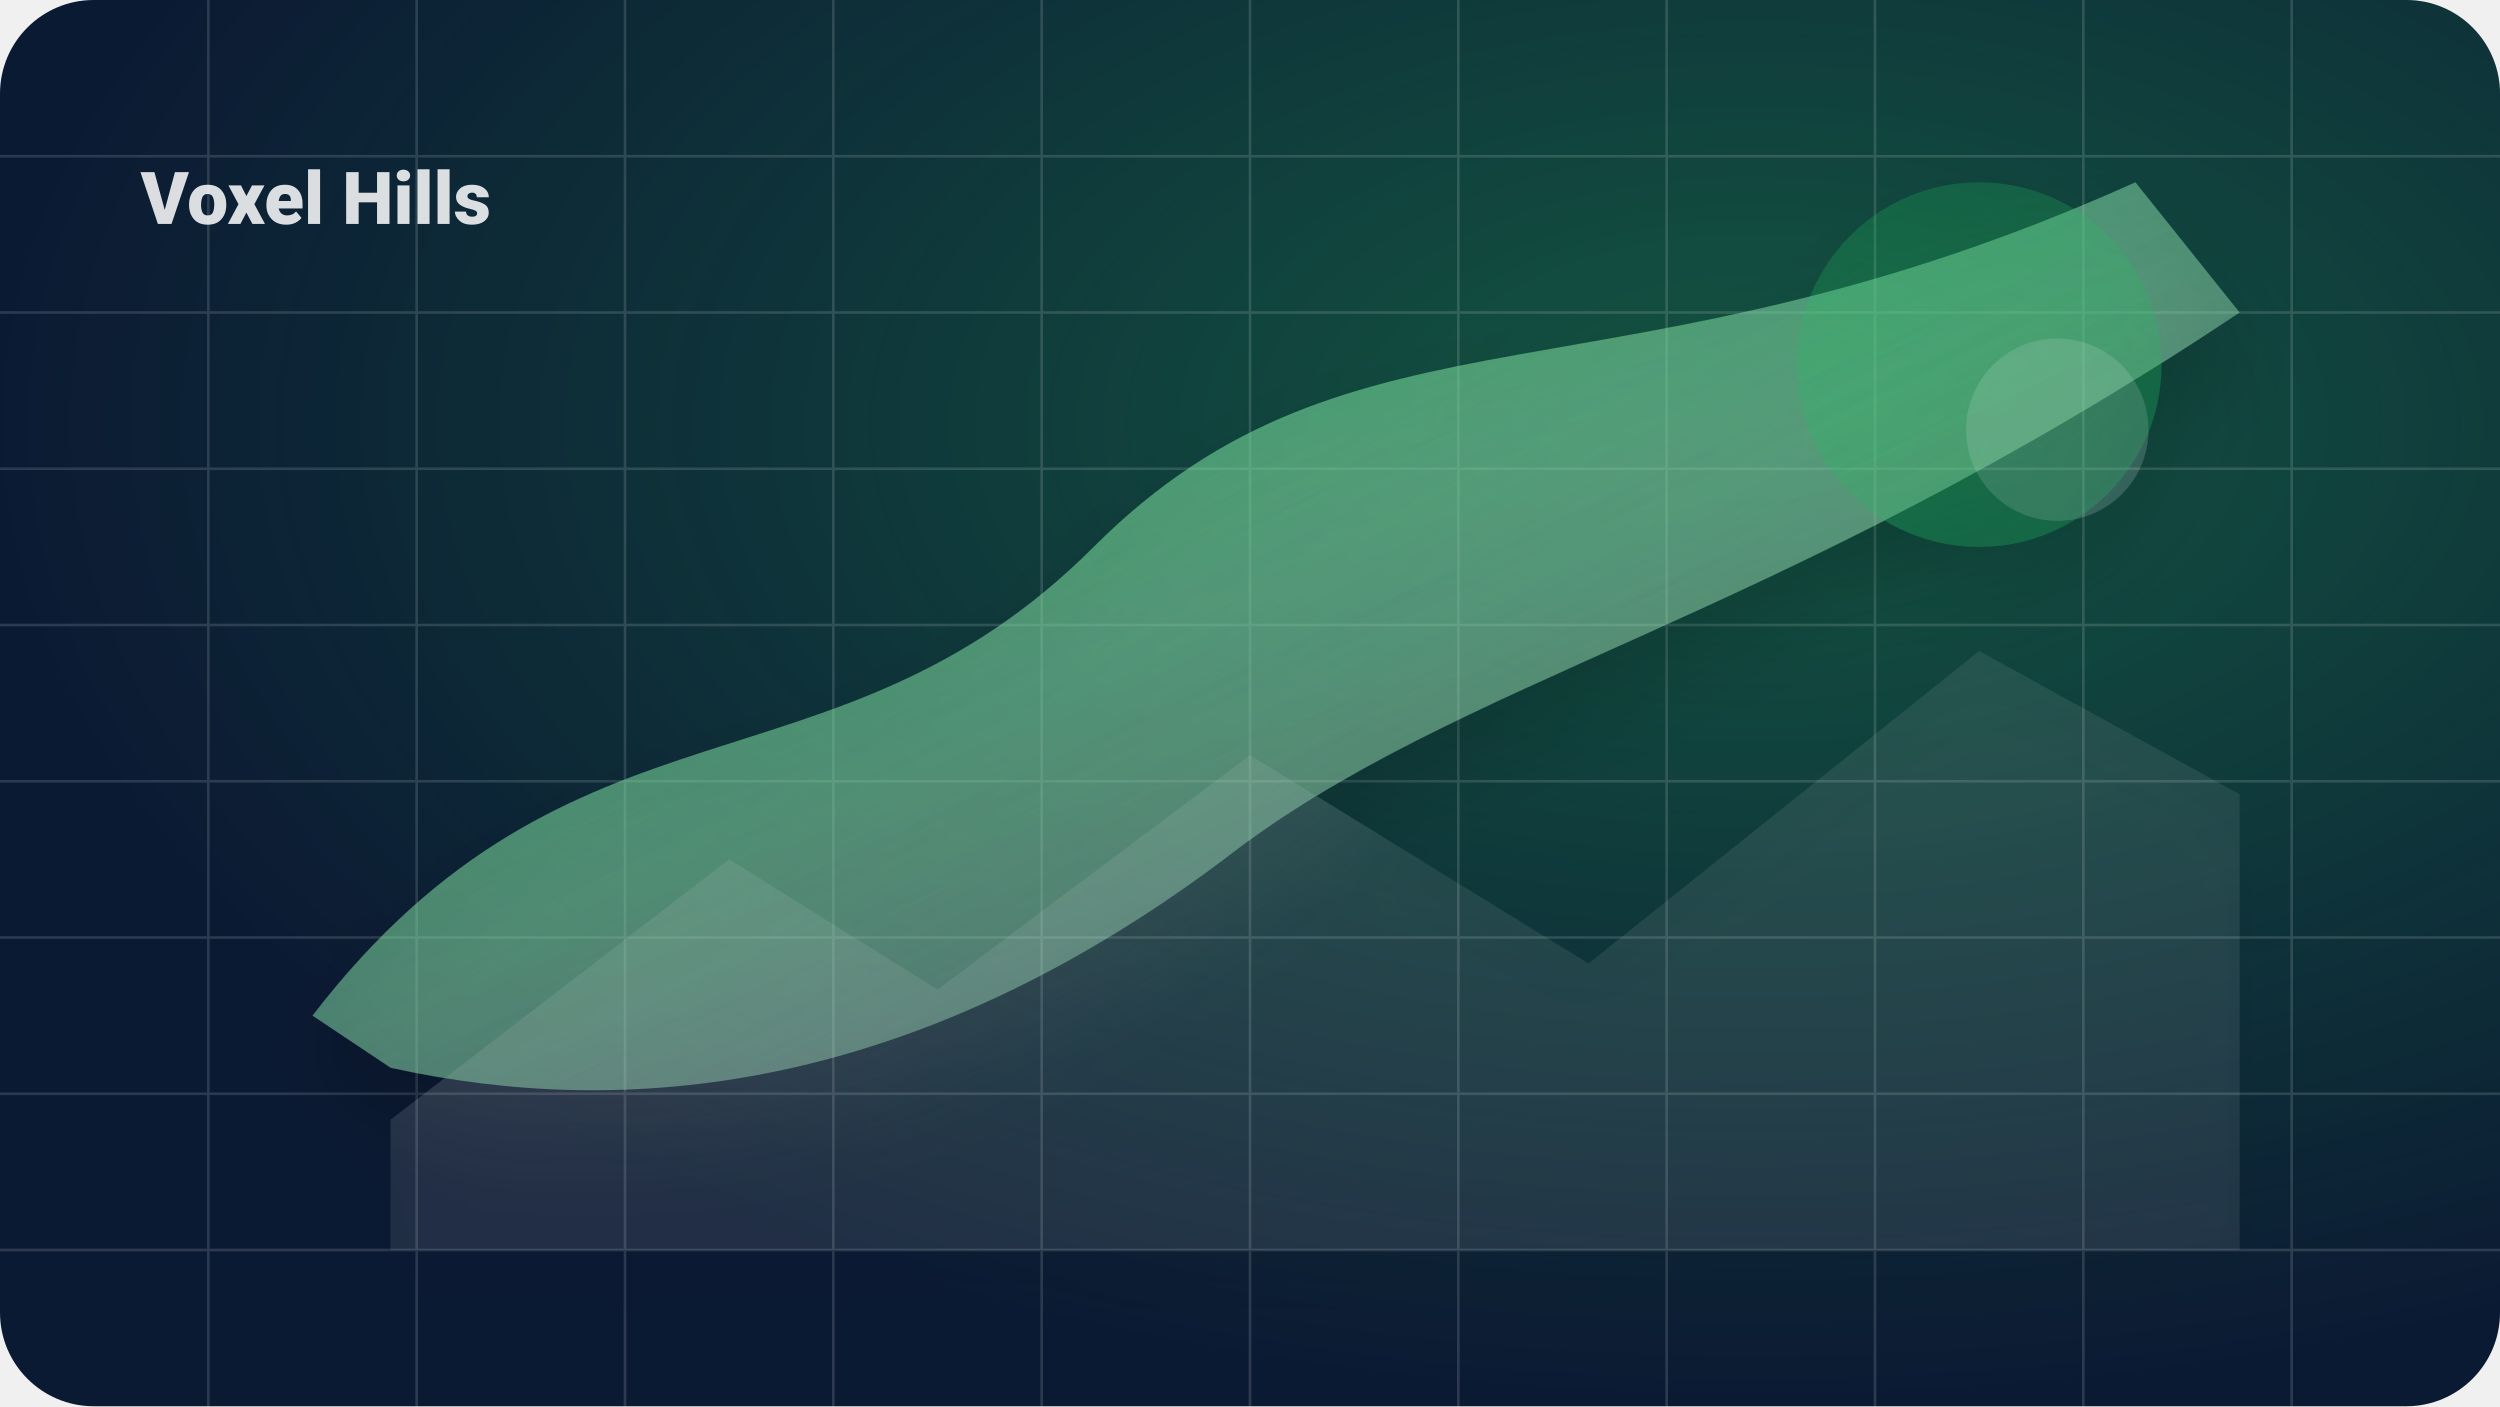
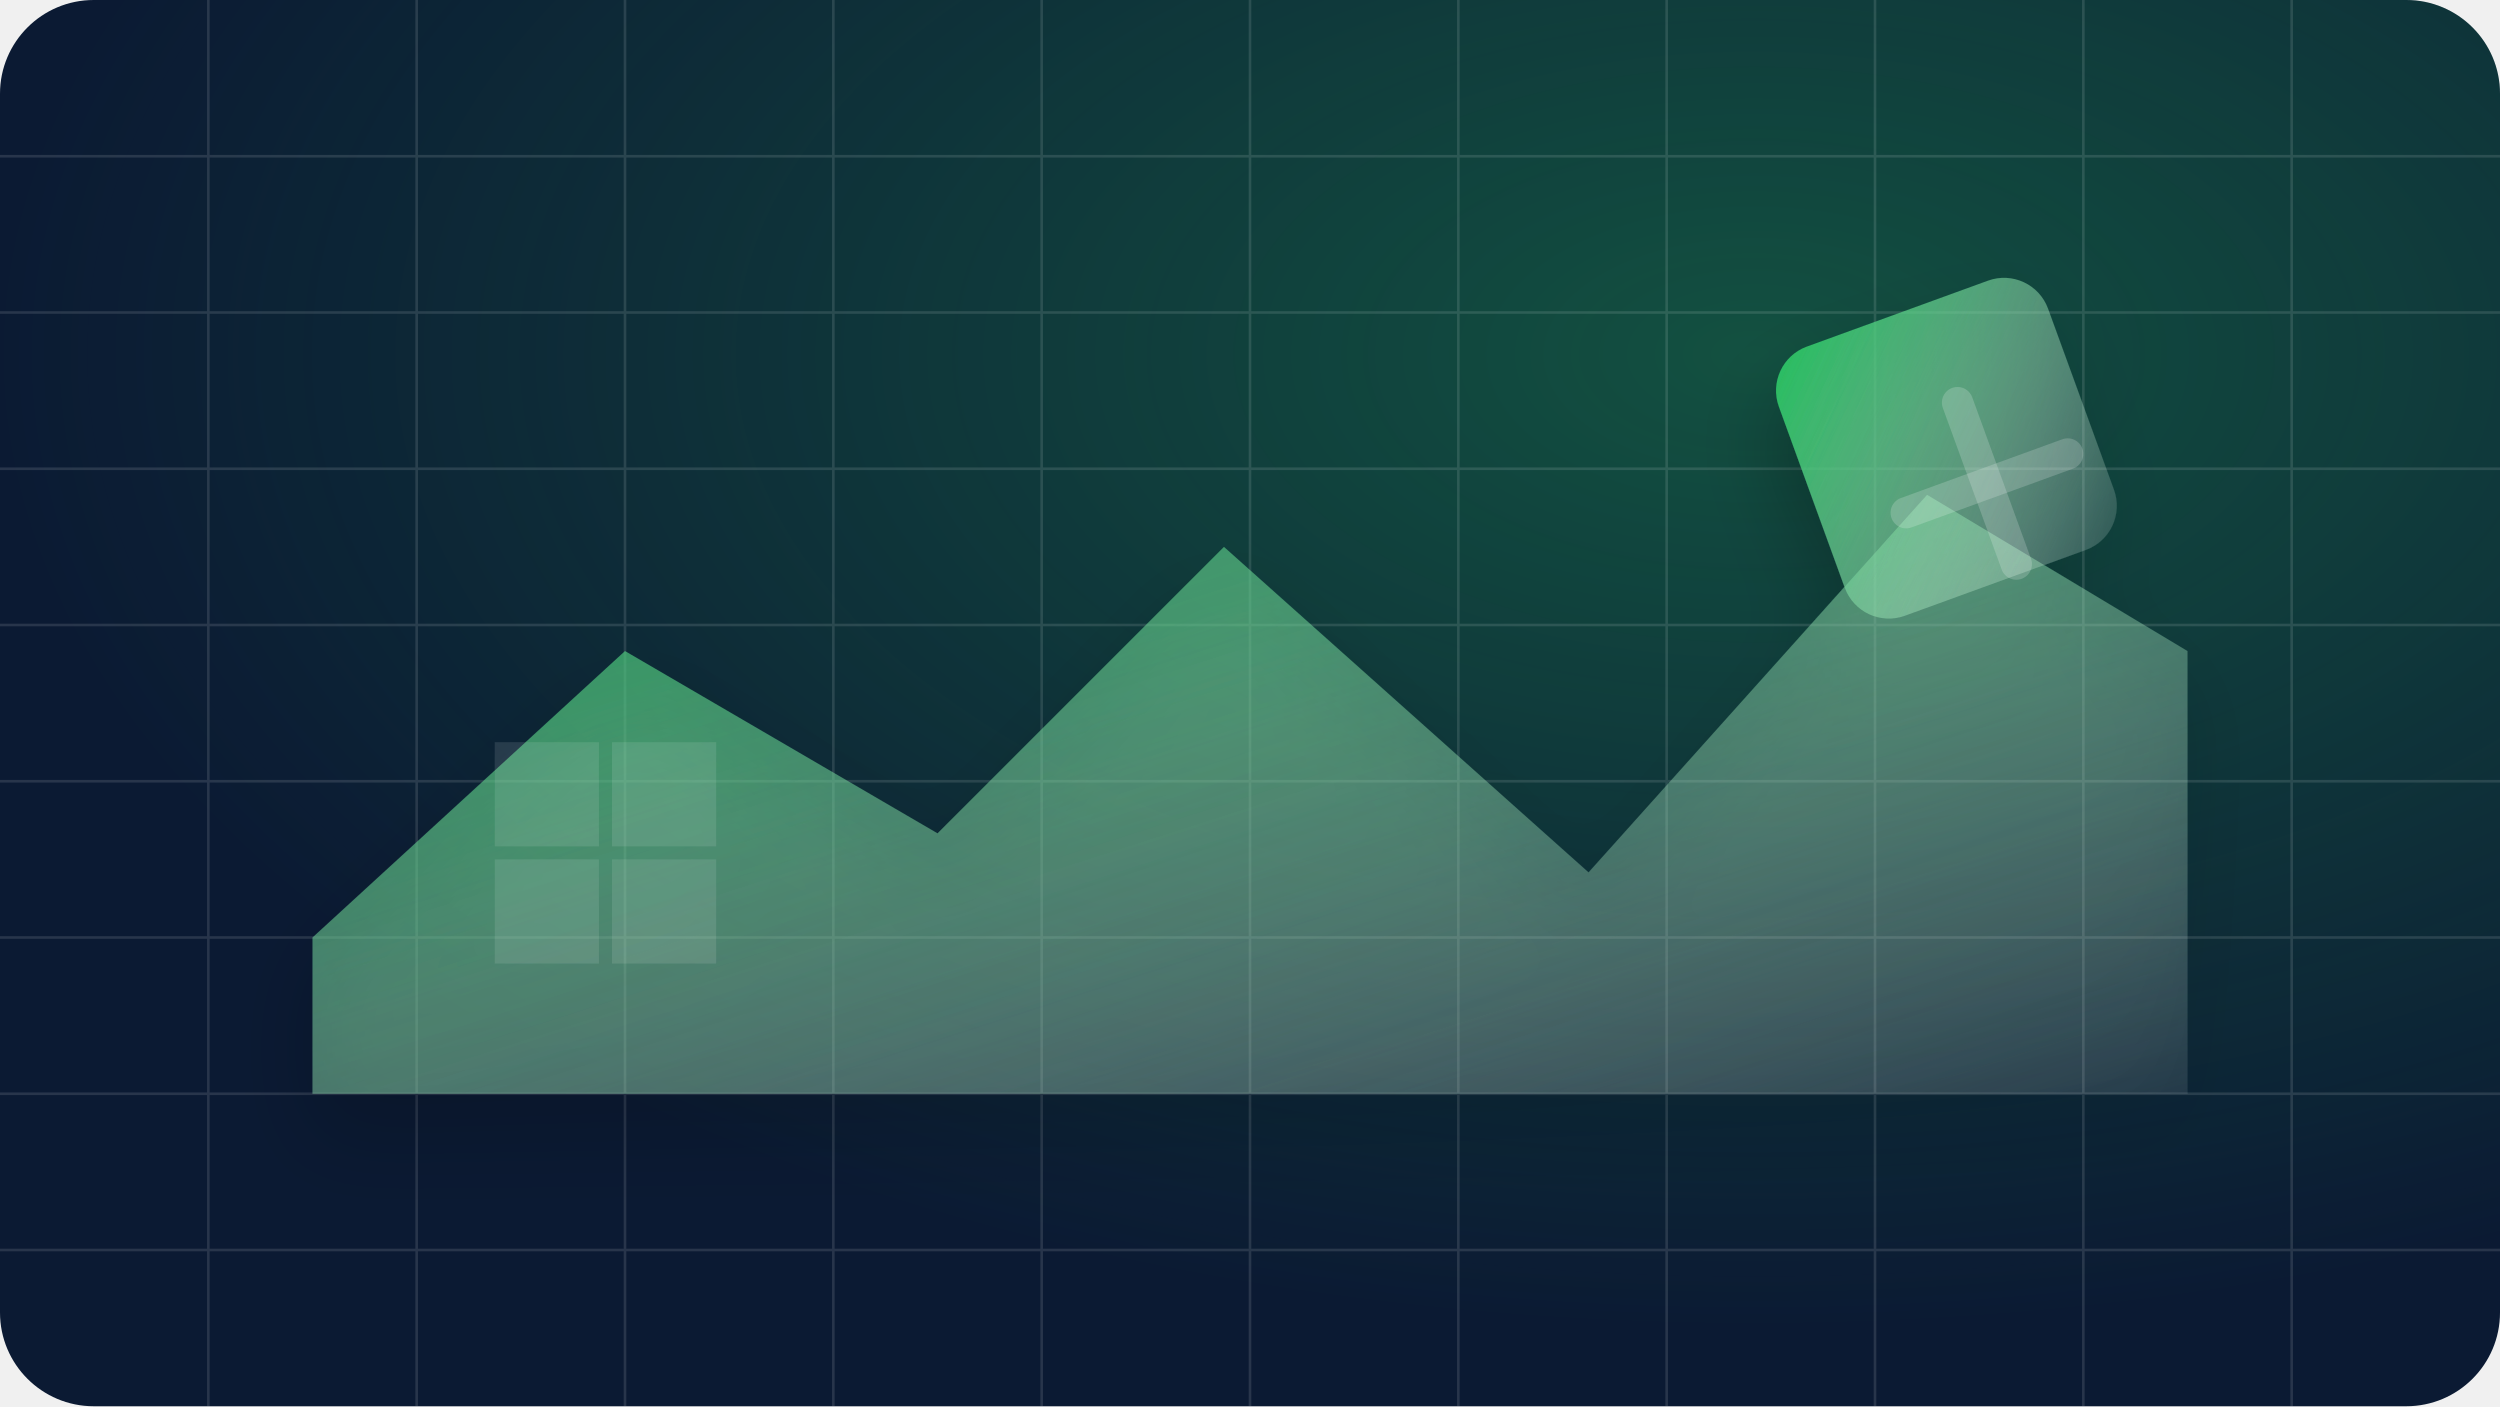
- <svg xmlns="http://www.w3.org/2000/svg" width="960" height="540" viewBox="0 0 960 540" role="img" aria-label="Voxel Hills">
+ <svg xmlns="http://www.w3.org/2000/svg" width="960" height="540" viewBox="0 0 960 540" role="img" aria-label="minecraft thumbnail">
  <defs>
    <linearGradient id="g" x1="0" x2="1" y1="0" y2="1">
      <stop offset="0" stop-color="#22c55e" stop-opacity="0.95" />
-       <stop offset="1" stop-color="#ffffff" stop-opacity="0.12" />
+       <stop offset="1" stop-color="#ffffff" stop-opacity="0.10" />
    </linearGradient>
-     <radialGradient id="r" cx="70%" cy="30%" r="70%">
-       <stop offset="0" stop-color="#22c55e" stop-opacity="0.35" />
+     <radialGradient id="r" cx="70%" cy="25%" r="70%">
+       <stop offset="0" stop-color="#22c55e" stop-opacity="0.32" />
      <stop offset="1" stop-color="#22c55e" stop-opacity="0" />
    </radialGradient>
    <filter id="s" x="-20%" y="-20%" width="140%" height="140%">
      <feDropShadow dx="0" dy="18" stdDeviation="16" flood-color="#000" flood-opacity="0.35" />
    </filter>
  </defs>
  <rect width="960" height="540" rx="36" fill="#0b1a33" />
  <rect width="960" height="540" rx="36" fill="url(#r)" />
-   <g opacity="0.14" stroke="#ffffff">
+   <g opacity="0.12" stroke="#ffffff">
    <path d="M0 60 H960" />
    <path d="M0 120 H960" />
    <path d="M0 180 H960" />
    <path d="M0 240 H960" />
    <path d="M0 300 H960" />
    <path d="M0 360 H960" />
    <path d="M0 420 H960" />
    <path d="M0 480 H960" />
    <path d="M80 0 V540" />
    <path d="M160 0 V540" />
    <path d="M240 0 V540" />
    <path d="M320 0 V540" />
    <path d="M400 0 V540" />
    <path d="M480 0 V540" />
    <path d="M560 0 V540" />
    <path d="M640 0 V540" />
    <path d="M720 0 V540" />
    <path d="M800 0 V540" />
    <path d="M880 0 V540" />
  </g>
  <g filter="url(#s)">
-     <path d="M120 390 C220 260, 320 310, 420 210 C520 110, 620 160, 820 70 L860 120 C680 240, 560 260, 470 330 C350 420, 240 430, 150 410 Z" fill="url(#g)" opacity="0.9" />
-     <circle cx="760" cy="140" r="70" fill="#22c55e" opacity="0.22" />
-     <circle cx="790" cy="165" r="35" fill="#ffffff" opacity="0.12" />
-     <path d="M150 430 L280 330 L360 380 L480 290 L610 370 L760 250 L860 305 L860 480 L150 480 Z" fill="#ffffff" opacity="0.08" />
+     <path d="M120 360 L240 250 L360 320 L470 210 L610 335 L740 190 L840 250 L840 420 L120 420 Z" fill="url(#g)" opacity="0.85" />
+     <g fill="#ffffff" opacity="0.10">
+       <rect x="190" y="285" width="40" height="40" />
+       <rect x="235" y="285" width="40" height="40" />
+       <rect x="190" y="330" width="40" height="40" />
+       <rect x="235" y="330" width="40" height="40" />
+     </g>
+     <g transform="translate(700 150) rotate(-20)">
+       <rect x="-18" y="-18" width="110" height="110" rx="18" fill="url(#g)" />
+       <path d="M14 55 L80 55" stroke="#ffffff" stroke-width="12" opacity="0.18" stroke-linecap="round" />
+       <path d="M47 22 L47 88" stroke="#ffffff" stroke-width="12" opacity="0.18" stroke-linecap="round" />
+     </g>
  </g>
-   <text x="54" y="86" font-family="system-ui, -apple-system, Segoe UI, Roboto, Arial" font-weight="900" font-size="28" fill="#ffffff" opacity="0.85">Voxel Hills</text>
</svg>
